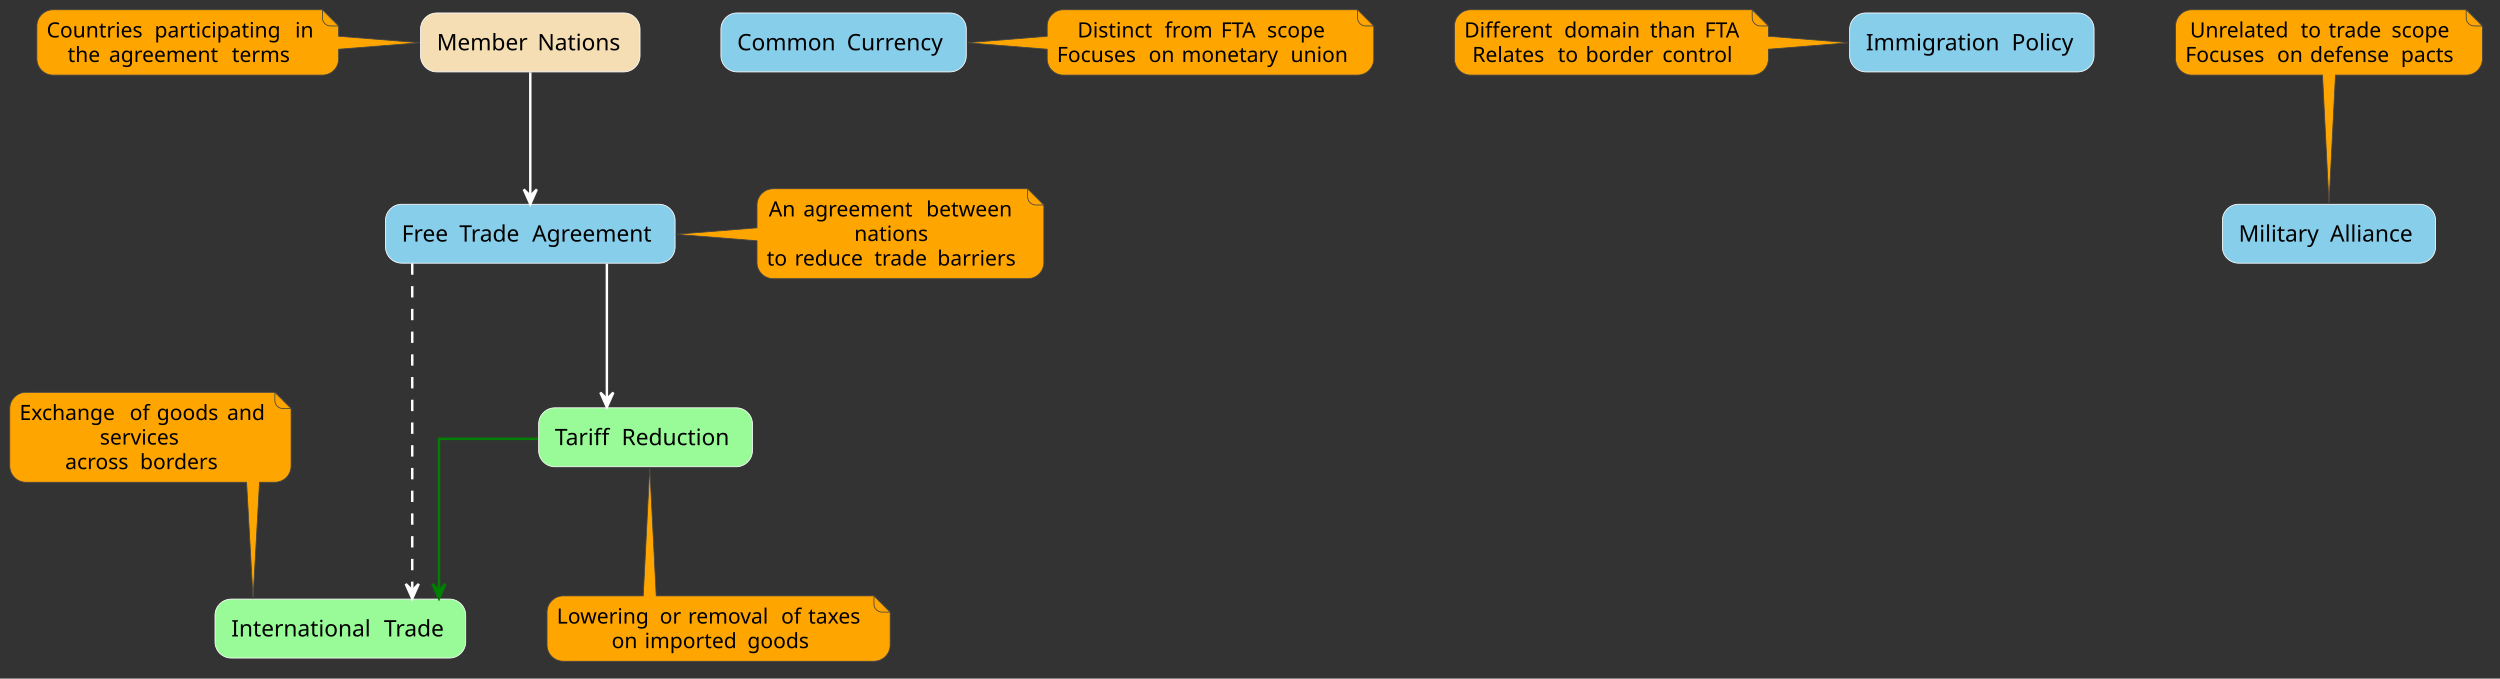
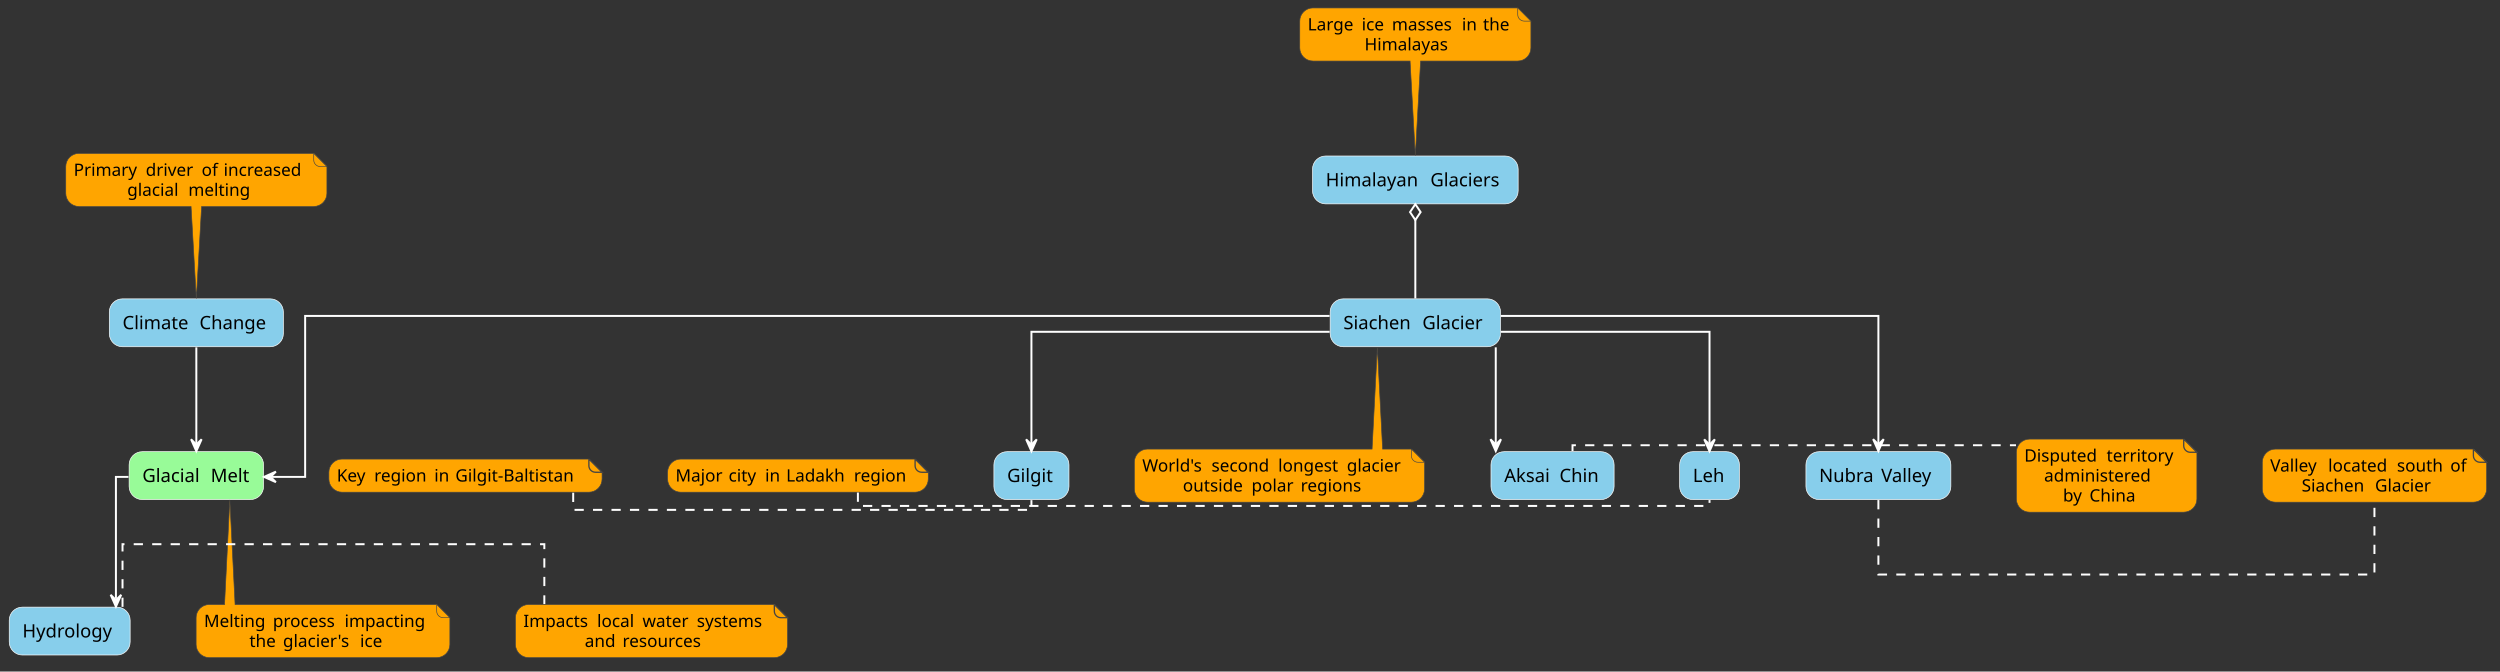
- <svg xmlns="http://www.w3.org/2000/svg" contentStyleType="text/css" data-diagram-type="CLASS" height="418px" preserveAspectRatio="none" style="width:1540px;height:418px;background:#333333;" version="1.1" viewBox="0 0 1540 418" width="1540px" zoomAndPan="magnify">
+ <svg xmlns="http://www.w3.org/2000/svg" contentStyleType="text/css" data-diagram-type="CLASS" height="509px" preserveAspectRatio="none" style="width:1895px;height:509px;background:#333333;" version="1.1" viewBox="0 0 1895 509" width="1895px" zoomAndPan="magnify">
  <defs />
  <g>
-     <rect fill="#333333" height="418" style="stroke:none;stroke-width:1;" width="1540" x="0" y="0" />
-     <g class="entity" data-entity="Free Trade Agreement" data-source-line="23" data-uid="ent0002" id="entity_Free Trade Agreement">
-       <rect fill="#87CEEB" height="36.297" rx="10" ry="10" style="stroke:#FFFFFF;stroke-width:0.5;" width="178.382" x="237.47" y="125.82" />
-       <text fill="#000000" font-family="Sans-Serif" font-size="14" lengthAdjust="spacing" textLength="31.035" x="247.47" y="148.815">Free</text>
-       <text fill="#000000" font-family="Sans-Serif" font-size="14" lengthAdjust="spacing" textLength="4.45" x="278.505" y="148.815"> </text>
-       <text fill="#000000" font-family="Sans-Serif" font-size="14" lengthAdjust="spacing" textLength="40.387" x="282.955" y="148.815">Trade</text>
-       <text fill="#000000" font-family="Sans-Serif" font-size="14" lengthAdjust="spacing" textLength="4.45" x="323.342" y="148.815"> </text>
-       <text fill="#000000" font-family="Sans-Serif" font-size="14" lengthAdjust="spacing" textLength="78.06" x="327.792" y="148.815">Agreement</text>
-     </g>
-     <g class="entity" data-entity="Member Nations" data-source-line="24" data-uid="ent0003" id="entity_Member Nations">
-       <rect fill="#F5DEB3" height="36.297" rx="10" ry="10" style="stroke:#FFFFFF;stroke-width:0.5;" width="135.199" x="259.06" y="7.99" />
-       <text fill="#000000" font-family="Sans-Serif" font-size="14" lengthAdjust="spacing" textLength="57.586" x="269.06" y="30.985">Member</text>
-       <text fill="#000000" font-family="Sans-Serif" font-size="14" lengthAdjust="spacing" textLength="4.45" x="326.646" y="30.985"> </text>
-       <text fill="#000000" font-family="Sans-Serif" font-size="14" lengthAdjust="spacing" textLength="53.163" x="331.096" y="30.985">Nations</text>
-     </g>
-     <g class="entity" data-entity="Tariff Reduction" data-source-line="25" data-uid="ent0004" id="entity_Tariff Reduction">
-       <rect fill="#98FB98" height="36.297" rx="10" ry="10" style="stroke:#FFFFFF;stroke-width:0.5;" width="131.699" x="331.81" y="251.22" />
-       <text fill="#000000" font-family="Sans-Serif" font-size="14" lengthAdjust="spacing" textLength="36.634" x="341.81" y="274.215">Tariff</text>
-       <text fill="#000000" font-family="Sans-Serif" font-size="14" lengthAdjust="spacing" textLength="4.45" x="378.444" y="274.215"> </text>
-       <text fill="#000000" font-family="Sans-Serif" font-size="14" lengthAdjust="spacing" textLength="70.615" x="382.894" y="274.215">Reduction</text>
-     </g>
-     <g class="entity" data-entity="International Trade" data-source-line="26" data-uid="ent0005" id="entity_International Trade">
-       <rect fill="#98FB98" height="36.297" rx="10" ry="10" style="stroke:#FFFFFF;stroke-width:0.5;" width="154.435" x="132.44" y="369.05" />
-       <text fill="#000000" font-family="Sans-Serif" font-size="14" lengthAdjust="spacing" textLength="89.599" x="142.44" y="392.045">International</text>
-       <text fill="#000000" font-family="Sans-Serif" font-size="14" lengthAdjust="spacing" textLength="4.45" x="232.039" y="392.045"> </text>
-       <text fill="#000000" font-family="Sans-Serif" font-size="14" lengthAdjust="spacing" textLength="40.387" x="236.489" y="392.045">Trade</text>
-     </g>
-     <g class="entity" data-entity="Common Currency" data-source-line="29" data-uid="ent0006" id="entity_Common Currency">
-       <rect fill="#87CEEB" height="36.297" rx="10" ry="10" style="stroke:#FFFFFF;stroke-width:0.5;" width="151.134" x="444.09" y="7.99" />
-       <text fill="#000000" font-family="Sans-Serif" font-size="14" lengthAdjust="spacing" textLength="63.055" x="454.09" y="30.985">Common</text>
-       <text fill="#000000" font-family="Sans-Serif" font-size="14" lengthAdjust="spacing" textLength="4.45" x="517.145" y="30.985"> </text>
-       <text fill="#000000" font-family="Sans-Serif" font-size="14" lengthAdjust="spacing" textLength="63.629" x="521.595" y="30.985">Currency</text>
-     </g>
-     <g class="entity" data-entity="Immigration Policy" data-source-line="30" data-uid="ent0007" id="entity_Immigration Policy">
-       <rect fill="#87CEEB" height="36.297" rx="10" ry="10" style="stroke:#FFFFFF;stroke-width:0.5;" width="150.553" x="1139.38" y="7.99" />
-       <text fill="#000000" font-family="Sans-Serif" font-size="14" lengthAdjust="spacing" textLength="85.333" x="1149.38" y="30.985">Immigration</text>
-       <text fill="#000000" font-family="Sans-Serif" font-size="14" lengthAdjust="spacing" textLength="4.45" x="1234.713" y="30.985"> </text>
-       <text fill="#000000" font-family="Sans-Serif" font-size="14" lengthAdjust="spacing" textLength="40.77" x="1239.163" y="30.985">Policy</text>
-     </g>
-     <g class="entity" data-entity="Military Alliance" data-source-line="31" data-uid="ent0008" id="entity_Military Alliance">
-       <rect fill="#87CEEB" height="36.297" rx="10" ry="10" style="stroke:#FFFFFF;stroke-width:0.5;" width="131.316" x="1369" y="125.82" />
-       <text fill="#000000" font-family="Sans-Serif" font-size="14" lengthAdjust="spacing" textLength="51.857" x="1379" y="148.815">Military</text>
-       <text fill="#000000" font-family="Sans-Serif" font-size="14" lengthAdjust="spacing" textLength="4.45" x="1430.857" y="148.815"> </text>
-       <text fill="#000000" font-family="Sans-Serif" font-size="14" lengthAdjust="spacing" textLength="55.009" x="1435.308" y="148.815">Alliance</text>
-     </g>
-     <g class="entity" data-entity="GMN13" data-source-line="41" data-uid="ent0014" id="entity_GMN13">
-       <path d="M466.3,126.27 L466.3,140.33 L416.12,144.33 L466.3,148.33 L466.3,161.668 A10,10 0 0 0 476.3,171.668 L633.021,171.668 A10,10 0 0 0 643.021,161.668 L643.021,126.27 L633.021,116.27 L476.3,116.27 A10,10 0 0 0 466.3,126.27" fill="#FFA500" style="stroke:#444444;stroke-width:0.5;" />
-       <path d="M633.021,116.27 L633.021,121.27 A5,5 0 0 0 638.021,126.27 L643.021,126.27 L633.021,116.27" fill="#FFA500" style="stroke:#444444;stroke-width:0.5;" />
-       <text fill="#000000" font-family="Sans-Serif" font-size="13" lengthAdjust="spacing" textLength="17.132" x="473.576" y="133.337">An</text>
-       <text fill="#000000" font-family="Sans-Serif" font-size="13" lengthAdjust="spacing" textLength="4.132" x="490.708" y="133.337"> </text>
-       <text fill="#000000" font-family="Sans-Serif" font-size="13" lengthAdjust="spacing" textLength="71.557" x="494.841" y="133.337">agreement</text>
-       <text fill="#000000" font-family="Sans-Serif" font-size="13" lengthAdjust="spacing" textLength="4.132" x="566.398" y="133.337"> </text>
-       <text fill="#000000" font-family="Sans-Serif" font-size="13" lengthAdjust="spacing" textLength="56.215" x="570.53" y="133.337">between</text>
-       <text fill="#000000" font-family="Sans-Serif" font-size="13" lengthAdjust="spacing" textLength="47.88" x="526.22" y="148.47">nations</text>
-       <text fill="#000000" font-family="Sans-Serif" font-size="13" lengthAdjust="spacing" textLength="13.051" x="472.3" y="163.602">to</text>
-       <text fill="#000000" font-family="Sans-Serif" font-size="13" lengthAdjust="spacing" textLength="4.132" x="485.351" y="163.602"> </text>
-       <text fill="#000000" font-family="Sans-Serif" font-size="13" lengthAdjust="spacing" textLength="44.98" x="489.483" y="163.602">reduce</text>
-       <text fill="#000000" font-family="Sans-Serif" font-size="13" lengthAdjust="spacing" textLength="4.132" x="534.463" y="163.602"> </text>
-       <text fill="#000000" font-family="Sans-Serif" font-size="13" lengthAdjust="spacing" textLength="34.658" x="538.595" y="163.602">trade</text>
-       <text fill="#000000" font-family="Sans-Serif" font-size="13" lengthAdjust="spacing" textLength="4.132" x="573.253" y="163.602"> </text>
-       <text fill="#000000" font-family="Sans-Serif" font-size="13" lengthAdjust="spacing" textLength="50.635" x="577.385" y="163.602">barriers</text>
-     </g>
-     <g class="entity" data-entity="GMN16" data-source-line="46" data-uid="ent0017" id="entity_GMN16">
-       <path d="M22.71,16 L22.71,36.266 A10,10 0 0 0 32.71,46.266 L198.609,46.266 A10,10 0 0 0 208.609,36.266 L208.609,30.33 L258.7,26.33 L208.609,22.33 L208.609,16 L198.609,6 L32.71,6 A10,10 0 0 0 22.71,16" fill="#FFA500" style="stroke:#444444;stroke-width:0.5;" />
-       <path d="M198.609,6 L198.609,11 A5,5 0 0 0 203.609,16 L208.609,16 L198.609,6" fill="#FFA500" style="stroke:#444444;stroke-width:0.5;" />
-       <text fill="#000000" font-family="Sans-Serif" font-size="13" lengthAdjust="spacing" textLength="62.334" x="28.71" y="23.067">Countries</text>
-       <text fill="#000000" font-family="Sans-Serif" font-size="13" lengthAdjust="spacing" textLength="4.132" x="91.044" y="23.067"> </text>
-       <text fill="#000000" font-family="Sans-Serif" font-size="13" lengthAdjust="spacing" textLength="82.45" x="95.176" y="23.067">participating</text>
-       <text fill="#000000" font-family="Sans-Serif" font-size="13" lengthAdjust="spacing" textLength="4.132" x="177.626" y="23.067"> </text>
-       <text fill="#000000" font-family="Sans-Serif" font-size="13" lengthAdjust="spacing" textLength="11.851" x="181.758" y="23.067">in</text>
-       <text fill="#000000" font-family="Sans-Serif" font-size="13" lengthAdjust="spacing" textLength="21.334" x="41.643" y="38.2">the</text>
-       <text fill="#000000" font-family="Sans-Serif" font-size="13" lengthAdjust="spacing" textLength="4.132" x="62.978" y="38.2"> </text>
-       <text fill="#000000" font-family="Sans-Serif" font-size="13" lengthAdjust="spacing" textLength="71.557" x="67.11" y="38.2">agreement</text>
-       <text fill="#000000" font-family="Sans-Serif" font-size="13" lengthAdjust="spacing" textLength="4.132" x="138.667" y="38.2"> </text>
-       <text fill="#000000" font-family="Sans-Serif" font-size="13" lengthAdjust="spacing" textLength="37.877" x="142.8" y="38.2">terms</text>
-     </g>
-     <g class="entity" data-entity="GMN19" data-source-line="51" data-uid="ent0020" id="entity_GMN19">
-       <path d="M336.96,377.06 L336.96,397.326 A10,10 0 0 0 346.96,407.326 L538.352,407.326 A10,10 0 0 0 548.352,397.326 L548.352,377.06 L538.352,367.06 L404.24,367.06 L400.24,287.78 L396.24,367.06 L346.96,367.06 A10,10 0 0 0 336.96,377.06" fill="#FFA500" style="stroke:#444444;stroke-width:0.5;" />
-       <path d="M538.352,367.06 L538.352,372.06 A5,5 0 0 0 543.352,377.06 L548.352,377.06 L538.352,367.06" fill="#FFA500" style="stroke:#444444;stroke-width:0.5;" />
-       <text fill="#000000" font-family="Sans-Serif" font-size="13" lengthAdjust="spacing" textLength="59.274" x="342.96" y="384.127">Lowering</text>
-       <text fill="#000000" font-family="Sans-Serif" font-size="13" lengthAdjust="spacing" textLength="4.132" x="402.234" y="384.127"> </text>
-       <text fill="#000000" font-family="Sans-Serif" font-size="13" lengthAdjust="spacing" textLength="13.298" x="406.367" y="384.127">or</text>
-       <text fill="#000000" font-family="Sans-Serif" font-size="13" lengthAdjust="spacing" textLength="4.132" x="419.665" y="384.127"> </text>
-       <text fill="#000000" font-family="Sans-Serif" font-size="13" lengthAdjust="spacing" textLength="53.231" x="423.797" y="384.127">removal</text>
-       <text fill="#000000" font-family="Sans-Serif" font-size="13" lengthAdjust="spacing" textLength="4.132" x="477.029" y="384.127"> </text>
-       <text fill="#000000" font-family="Sans-Serif" font-size="13" lengthAdjust="spacing" textLength="12.53" x="481.161" y="384.127">of</text>
-       <text fill="#000000" font-family="Sans-Serif" font-size="13" lengthAdjust="spacing" textLength="4.132" x="493.691" y="384.127"> </text>
-       <text fill="#000000" font-family="Sans-Serif" font-size="13" lengthAdjust="spacing" textLength="35.528" x="497.824" y="384.127">taxes</text>
-       <text fill="#000000" font-family="Sans-Serif" font-size="13" lengthAdjust="spacing" textLength="16.193" x="376.749" y="399.26">on</text>
-       <text fill="#000000" font-family="Sans-Serif" font-size="13" lengthAdjust="spacing" textLength="4.132" x="392.941" y="399.26"> </text>
-       <text fill="#000000" font-family="Sans-Serif" font-size="13" lengthAdjust="spacing" textLength="59.173" x="397.074" y="399.26">imported</text>
-       <text fill="#000000" font-family="Sans-Serif" font-size="13" lengthAdjust="spacing" textLength="4.132" x="456.247" y="399.26"> </text>
-       <text fill="#000000" font-family="Sans-Serif" font-size="13" lengthAdjust="spacing" textLength="39.184" x="460.379" y="399.26">goods</text>
-     </g>
-     <g class="entity" data-entity="GMN22" data-source-line="56" data-uid="ent0023" id="entity_GMN22">
-       <path d="M6,251.67 L6,287.068 A10,10 0 0 0 16,297.068 L151.88,297.068 L155.88,368.65 L159.88,297.068 L169.318,297.068 A10,10 0 0 0 179.318,287.068 L179.318,251.67 L169.318,241.67 L16,241.67 A10,10 0 0 0 6,251.67" fill="#FFA500" style="stroke:#444444;stroke-width:0.5;" />
-       <path d="M169.318,241.67 L169.318,246.67 A5,5 0 0 0 174.318,251.67 L179.318,251.67 L169.318,241.67" fill="#FFA500" style="stroke:#444444;stroke-width:0.5;" />
-       <text fill="#000000" font-family="Sans-Serif" font-size="13" lengthAdjust="spacing" textLength="63.749" x="12" y="258.737">Exchange</text>
-       <text fill="#000000" font-family="Sans-Serif" font-size="13" lengthAdjust="spacing" textLength="4.132" x="75.749" y="258.737"> </text>
-       <text fill="#000000" font-family="Sans-Serif" font-size="13" lengthAdjust="spacing" textLength="12.53" x="79.882" y="258.737">of</text>
-       <text fill="#000000" font-family="Sans-Serif" font-size="13" lengthAdjust="spacing" textLength="4.132" x="92.412" y="258.737"> </text>
-       <text fill="#000000" font-family="Sans-Serif" font-size="13" lengthAdjust="spacing" textLength="39.184" x="96.544" y="258.737">goods</text>
-       <text fill="#000000" font-family="Sans-Serif" font-size="13" lengthAdjust="spacing" textLength="4.132" x="135.728" y="258.737"> </text>
-       <text fill="#000000" font-family="Sans-Serif" font-size="13" lengthAdjust="spacing" textLength="24.457" x="139.861" y="258.737">and</text>
-       <text fill="#000000" font-family="Sans-Serif" font-size="13" lengthAdjust="spacing" textLength="53.339" x="61.489" y="273.87">services</text>
-       <text fill="#000000" font-family="Sans-Serif" font-size="13" lengthAdjust="spacing" textLength="41.958" x="40.155" y="289.002">across</text>
-       <text fill="#000000" font-family="Sans-Serif" font-size="13" lengthAdjust="spacing" textLength="4.132" x="82.113" y="289.002"> </text>
-       <text fill="#000000" font-family="Sans-Serif" font-size="13" lengthAdjust="spacing" textLength="49.918" x="86.245" y="289.002">borders</text>
-     </g>
-     <g class="entity" data-entity="GMN25" data-source-line="61" data-uid="ent0026" id="entity_GMN25">
-       <path d="M645.06,16 L645.06,22.33 L595.54,26.33 L645.06,30.33 L645.06,36.266 A10,10 0 0 0 655.06,46.266 L836.251,46.266 A10,10 0 0 0 846.251,36.266 L846.251,16 L836.251,6 L655.06,6 A10,10 0 0 0 645.06,16" fill="#FFA500" style="stroke:#444444;stroke-width:0.5;" />
-       <path d="M836.251,6 L836.251,11 A5,5 0 0 0 841.251,16 L846.251,16 L836.251,6" fill="#FFA500" style="stroke:#444444;stroke-width:0.5;" />
-       <text fill="#000000" font-family="Sans-Serif" font-size="13" lengthAdjust="spacing" textLength="49.588" x="663.676" y="23.067">Distinct</text>
-       <text fill="#000000" font-family="Sans-Serif" font-size="13" lengthAdjust="spacing" textLength="4.132" x="713.264" y="23.067"> </text>
-       <text fill="#000000" font-family="Sans-Serif" font-size="13" lengthAdjust="spacing" textLength="30.539" x="717.396" y="23.067">from</text>
-       <text fill="#000000" font-family="Sans-Serif" font-size="13" lengthAdjust="spacing" textLength="4.132" x="747.935" y="23.067"> </text>
-       <text fill="#000000" font-family="Sans-Serif" font-size="13" lengthAdjust="spacing" textLength="24.311" x="752.067" y="23.067">FTA</text>
-       <text fill="#000000" font-family="Sans-Serif" font-size="13" lengthAdjust="spacing" textLength="4.132" x="776.379" y="23.067"> </text>
-       <text fill="#000000" font-family="Sans-Serif" font-size="13" lengthAdjust="spacing" textLength="38.124" x="780.511" y="23.067">scope</text>
-       <text fill="#000000" font-family="Sans-Serif" font-size="13" lengthAdjust="spacing" textLength="52.362" x="651.06" y="38.2">Focuses</text>
-       <text fill="#000000" font-family="Sans-Serif" font-size="13" lengthAdjust="spacing" textLength="4.132" x="703.422" y="38.2"> </text>
-       <text fill="#000000" font-family="Sans-Serif" font-size="13" lengthAdjust="spacing" textLength="16.193" x="707.554" y="38.2">on</text>
-       <text fill="#000000" font-family="Sans-Serif" font-size="13" lengthAdjust="spacing" textLength="4.132" x="723.747" y="38.2"> </text>
-       <text fill="#000000" font-family="Sans-Serif" font-size="13" lengthAdjust="spacing" textLength="62.956" x="727.879" y="38.2">monetary</text>
-       <text fill="#000000" font-family="Sans-Serif" font-size="13" lengthAdjust="spacing" textLength="4.132" x="790.835" y="38.2"> </text>
-       <text fill="#000000" font-family="Sans-Serif" font-size="13" lengthAdjust="spacing" textLength="36.283" x="794.968" y="38.2">union</text>
-     </g>
-     <g class="entity" data-entity="GMN28" data-source-line="66" data-uid="ent0029" id="entity_GMN28">
-       <path d="M895.96,16 L895.96,36.266 A10,10 0 0 0 905.96,46.266 L1079.35,46.266 A10,10 0 0 0 1089.35,36.266 L1089.35,30.33 L1139.17,26.33 L1089.35,22.33 L1089.35,16 L1079.35,6 L905.96,6 A10,10 0 0 0 895.96,16" fill="#FFA500" style="stroke:#444444;stroke-width:0.5;" />
-       <path d="M1079.35,6 L1079.35,11 A5,5 0 0 0 1084.35,16 L1089.35,16 L1079.35,6" fill="#FFA500" style="stroke:#444444;stroke-width:0.5;" />
-       <text fill="#000000" font-family="Sans-Serif" font-size="13" lengthAdjust="spacing" textLength="57.453" x="901.96" y="23.067">Different</text>
-       <text fill="#000000" font-family="Sans-Serif" font-size="13" lengthAdjust="spacing" textLength="4.132" x="959.413" y="23.067"> </text>
-       <text fill="#000000" font-family="Sans-Serif" font-size="13" lengthAdjust="spacing" textLength="48.687" x="963.545" y="23.067">domain</text>
-       <text fill="#000000" font-family="Sans-Serif" font-size="13" lengthAdjust="spacing" textLength="4.132" x="1012.231" y="23.067"> </text>
-       <text fill="#000000" font-family="Sans-Serif" font-size="13" lengthAdjust="spacing" textLength="29.542" x="1016.364" y="23.067">than</text>
-       <text fill="#000000" font-family="Sans-Serif" font-size="13" lengthAdjust="spacing" textLength="4.132" x="1045.906" y="23.067"> </text>
-       <text fill="#000000" font-family="Sans-Serif" font-size="13" lengthAdjust="spacing" textLength="24.311" x="1050.038" y="23.067">FTA</text>
-       <text fill="#000000" font-family="Sans-Serif" font-size="13" lengthAdjust="spacing" textLength="48.477" x="906.946" y="38.2">Relates</text>
-       <text fill="#000000" font-family="Sans-Serif" font-size="13" lengthAdjust="spacing" textLength="4.132" x="955.423" y="38.2"> </text>
-       <text fill="#000000" font-family="Sans-Serif" font-size="13" lengthAdjust="spacing" textLength="13.051" x="959.556" y="38.2">to</text>
-       <text fill="#000000" font-family="Sans-Serif" font-size="13" lengthAdjust="spacing" textLength="4.132" x="972.606" y="38.2"> </text>
-       <text fill="#000000" font-family="Sans-Serif" font-size="13" lengthAdjust="spacing" textLength="43.145" x="976.739" y="38.2">border</text>
-       <text fill="#000000" font-family="Sans-Serif" font-size="13" lengthAdjust="spacing" textLength="4.132" x="1019.884" y="38.2"> </text>
-       <text fill="#000000" font-family="Sans-Serif" font-size="13" lengthAdjust="spacing" textLength="45.348" x="1024.016" y="38.2">control</text>
-     </g>
-     <g class="entity" data-entity="GMN31" data-source-line="71" data-uid="ent0032" id="entity_GMN31">
-       <path d="M1340.15,16 L1340.15,36.266 A10,10 0 0 0 1350.15,46.266 L1430.66,46.266 L1434.66,125.61 L1438.66,46.266 L1519.172,46.266 A10,10 0 0 0 1529.172,36.266 L1529.172,16 L1519.172,6 L1350.15,6 A10,10 0 0 0 1340.15,16" fill="#FFA500" style="stroke:#444444;stroke-width:0.5;" />
-       <path d="M1519.172,6 L1519.172,11 A5,5 0 0 0 1524.172,16 L1529.172,16 L1519.172,6" fill="#FFA500" style="stroke:#444444;stroke-width:0.5;" />
-       <text fill="#000000" font-family="Sans-Serif" font-size="13" lengthAdjust="spacing" textLength="64.022" x="1349.035" y="23.067">Unrelated</text>
-       <text fill="#000000" font-family="Sans-Serif" font-size="13" lengthAdjust="spacing" textLength="4.132" x="1413.057" y="23.067"> </text>
-       <text fill="#000000" font-family="Sans-Serif" font-size="13" lengthAdjust="spacing" textLength="13.051" x="1417.19" y="23.067">to</text>
-       <text fill="#000000" font-family="Sans-Serif" font-size="13" lengthAdjust="spacing" textLength="4.132" x="1430.241" y="23.067"> </text>
-       <text fill="#000000" font-family="Sans-Serif" font-size="13" lengthAdjust="spacing" textLength="34.658" x="1434.373" y="23.067">trade</text>
-       <text fill="#000000" font-family="Sans-Serif" font-size="13" lengthAdjust="spacing" textLength="4.132" x="1469.031" y="23.067"> </text>
-       <text fill="#000000" font-family="Sans-Serif" font-size="13" lengthAdjust="spacing" textLength="38.124" x="1473.163" y="23.067">scope</text>
-       <text fill="#000000" font-family="Sans-Serif" font-size="13" lengthAdjust="spacing" textLength="52.362" x="1346.15" y="38.2">Focuses</text>
-       <text fill="#000000" font-family="Sans-Serif" font-size="13" lengthAdjust="spacing" textLength="4.132" x="1398.512" y="38.2"> </text>
-       <text fill="#000000" font-family="Sans-Serif" font-size="13" lengthAdjust="spacing" textLength="16.193" x="1402.644" y="38.2">on</text>
-       <text fill="#000000" font-family="Sans-Serif" font-size="13" lengthAdjust="spacing" textLength="4.132" x="1418.837" y="38.2"> </text>
-       <text fill="#000000" font-family="Sans-Serif" font-size="13" lengthAdjust="spacing" textLength="51.835" x="1422.969" y="38.2">defense</text>
-       <text fill="#000000" font-family="Sans-Serif" font-size="13" lengthAdjust="spacing" textLength="4.132" x="1474.804" y="38.2"> </text>
-       <text fill="#000000" font-family="Sans-Serif" font-size="13" lengthAdjust="spacing" textLength="35.236" x="1478.937" y="38.2">pacts</text>
-     </g>
-     <g class="link" data-entity-1="Member Nations" data-entity-2="Free Trade Agreement" data-source-line="34" data-uid="lnk9" id="link_Member Nations_Free Trade Agreement">
-       <path codeLine="34" d="M326.66,44.55 C326.66,66.68 326.66,97.61 326.66,119.68" fill="none" id="Member Nations-to-Free Trade Agreement" style="stroke:#FFFFFF;stroke-width:1.5;" />
-       <polygon fill="#FFFFFF" points="326.66,125.68,330.66,116.68,326.66,120.68,322.66,116.68,326.66,125.68" style="stroke:#FFFFFF;stroke-width:1.5;" />
-     </g>
-     <g class="link" data-entity-1="Free Trade Agreement" data-entity-2="Tariff Reduction" data-source-line="35" data-uid="lnk10" id="link_Free Trade Agreement_Tariff Reduction">
-       <path codeLine="35" d="M373.83,162.47 C373.83,186.18 373.83,221.04 373.83,244.79" fill="none" id="Free Trade Agreement-to-Tariff Reduction" style="stroke:#FFFFFF;stroke-width:1.5;" />
-       <polygon fill="#FFFFFF" points="373.83,250.79,377.83,241.79,373.83,245.79,369.83,241.79,373.83,250.79" style="stroke:#FFFFFF;stroke-width:1.5;" />
-     </g>
-     <g class="link" data-entity-1="Free Trade Agreement" data-entity-2="International Trade" data-source-line="36" data-uid="lnk11" id="link_Free Trade Agreement_International Trade">
-       <path codeLine="36" d="M253.94,162.25 C253.94,207.32 253.94,317.41 253.94,362.7" fill="none" id="Free Trade Agreement-to-International Trade" style="stroke:#FFFFFF;stroke-width:1.5;stroke-dasharray:7.0,7.0;" />
-       <polygon fill="#FFFFFF" points="253.94,368.7,257.94,359.7,253.94,363.7,249.94,359.7,253.94,368.7" style="stroke:#FFFFFF;stroke-width:1.5;" />
-     </g>
-     <g class="link" data-entity-1="Tariff Reduction" data-entity-2="International Trade" data-source-line="37" data-uid="lnk12" id="link_Tariff Reduction_International Trade">
-       <path codeLine="37" d="M331.42,270.33 C300.5,270.33 270.41,270.33 270.41,270.33 C270.41,270.33 270.41,329.73 270.41,362.68" fill="none" id="Tariff Reduction-to-International Trade" style="stroke:#008000;stroke-width:1.5;" />
-       <polygon fill="#008000" points="270.41,368.68,274.41,359.68,270.41,363.68,266.41,359.68,270.41,368.68" style="stroke:#008000;stroke-width:1.5;" />
+     <rect fill="#333333" height="509" style="stroke:none;stroke-width:1;" width="1895" x="0" y="0" />
+     <g class="entity" data-entity="Himalayan Glaciers" data-source-line="23" data-uid="ent0002" id="entity_Himalayan Glaciers">
+       <rect fill="#87CEEB" height="36.297" rx="10" ry="10" style="stroke:#FFFFFF;stroke-width:0.5;" width="155.857" x="994.9" y="118.25" />
+       <text fill="#000000" font-family="Sans-Serif" font-size="14" lengthAdjust="spacing" textLength="74.84" x="1004.9" y="141.245">Himalayan</text>
+       <text fill="#000000" font-family="Sans-Serif" font-size="14" lengthAdjust="spacing" textLength="4.45" x="1079.74" y="141.245"> </text>
+       <text fill="#000000" font-family="Sans-Serif" font-size="14" lengthAdjust="spacing" textLength="56.567" x="1084.19" y="141.245">Glaciers</text>
+     </g>
+     <g class="entity" data-entity="Siachen Glacier" data-source-line="24" data-uid="ent0003" id="entity_Siachen Glacier">
+       <rect fill="#87CEEB" height="36.297" rx="10" ry="10" style="stroke:#FFFFFF;stroke-width:0.5;" width="129.136" x="1008.26" y="226.53" />
+       <text fill="#000000" font-family="Sans-Serif" font-size="14" lengthAdjust="spacing" textLength="55.412" x="1018.26" y="249.525">Siachen</text>
+       <text fill="#000000" font-family="Sans-Serif" font-size="14" lengthAdjust="spacing" textLength="4.45" x="1073.672" y="249.525"> </text>
+       <text fill="#000000" font-family="Sans-Serif" font-size="14" lengthAdjust="spacing" textLength="49.273" x="1078.122" y="249.525">Glacier</text>
+     </g>
+     <g class="entity" data-entity="Aksai Chin" data-source-line="25" data-uid="ent0004" id="entity_Aksai Chin">
+       <rect fill="#87CEEB" height="36.297" rx="10" ry="10" style="stroke:#FFFFFF;stroke-width:0.5;" width="93.309" x="1130.17" y="342.38" />
+       <text fill="#000000" font-family="Sans-Serif" font-size="14" lengthAdjust="spacing" textLength="37.447" x="1140.17" y="365.375">Aksai</text>
+       <text fill="#000000" font-family="Sans-Serif" font-size="14" lengthAdjust="spacing" textLength="4.45" x="1177.617" y="365.375"> </text>
+       <text fill="#000000" font-family="Sans-Serif" font-size="14" lengthAdjust="spacing" textLength="31.411" x="1182.068" y="365.375">Chin</text>
+     </g>
+     <g class="entity" data-entity="Leh" data-source-line="26" data-uid="ent0005" id="entity_Leh">
+       <rect fill="#87CEEB" height="36.297" rx="10" ry="10" style="stroke:#FFFFFF;stroke-width:0.5;" width="45.286" x="1273.18" y="342.38" />
+       <text fill="#000000" font-family="Sans-Serif" font-size="14" lengthAdjust="spacing" textLength="25.286" x="1283.18" y="365.375">Leh</text>
+     </g>
+     <g class="entity" data-entity="Gilgit" data-source-line="27" data-uid="ent0006" id="entity_Gilgit">
+       <rect fill="#87CEEB" height="36.297" rx="10" ry="10" style="stroke:#FFFFFF;stroke-width:0.5;" width="56.894" x="753.38" y="342.38" />
+       <text fill="#000000" font-family="Sans-Serif" font-size="14" lengthAdjust="spacing" textLength="36.894" x="763.38" y="365.375">Gilgit</text>
+     </g>
+     <g class="entity" data-entity="Nubra Valley" data-source-line="28" data-uid="ent0007" id="entity_Nubra Valley">
+       <rect fill="#87CEEB" height="36.297" rx="10" ry="10" style="stroke:#FFFFFF;stroke-width:0.5;" width="109.852" x="1368.9" y="342.38" />
+       <text fill="#000000" font-family="Sans-Serif" font-size="14" lengthAdjust="spacing" textLength="42.567" x="1378.9" y="365.375">Nubra</text>
+       <text fill="#000000" font-family="Sans-Serif" font-size="14" lengthAdjust="spacing" textLength="4.45" x="1421.467" y="365.375"> </text>
+       <text fill="#000000" font-family="Sans-Serif" font-size="14" lengthAdjust="spacing" textLength="42.834" x="1425.918" y="365.375">Valley</text>
+     </g>
+     <g class="entity" data-entity="Climate Change" data-source-line="29" data-uid="ent0008" id="entity_Climate Change">
+       <rect fill="#87CEEB" height="36.297" rx="10" ry="10" style="stroke:#FFFFFF;stroke-width:0.5;" width="131.925" x="82.86" y="226.53" />
+       <text fill="#000000" font-family="Sans-Serif" font-size="14" lengthAdjust="spacing" textLength="53.874" x="92.86" y="249.525">Climate</text>
+       <text fill="#000000" font-family="Sans-Serif" font-size="14" lengthAdjust="spacing" textLength="4.45" x="146.734" y="249.525"> </text>
+       <text fill="#000000" font-family="Sans-Serif" font-size="14" lengthAdjust="spacing" textLength="53.601" x="151.184" y="249.525">Change</text>
+     </g>
+     <g class="entity" data-entity="Hydrology" data-source-line="30" data-uid="ent0009" id="entity_Hydrology">
+       <rect fill="#87CEEB" height="36.297" rx="10" ry="10" style="stroke:#FFFFFF;stroke-width:0.5;" width="91.647" x="7" y="460.21" />
+       <text fill="#000000" font-family="Sans-Serif" font-size="14" lengthAdjust="spacing" textLength="71.647" x="17" y="483.205">Hydrology</text>
+     </g>
+     <g class="entity" data-entity="Glacial Melt" data-source-line="33" data-uid="ent0010" id="entity_Glacial Melt">
+       <rect fill="#98FB98" height="36.297" rx="10" ry="10" style="stroke:#FFFFFF;stroke-width:0.5;" width="101.894" x="97.88" y="342.38" />
+       <text fill="#000000" font-family="Sans-Serif" font-size="14" lengthAdjust="spacing" textLength="47.373" x="107.88" y="365.375">Glacial</text>
+       <text fill="#000000" font-family="Sans-Serif" font-size="14" lengthAdjust="spacing" textLength="4.45" x="155.253" y="365.375"> </text>
+       <text fill="#000000" font-family="Sans-Serif" font-size="14" lengthAdjust="spacing" textLength="30.071" x="159.703" y="365.375">Melt</text>
+     </g>
+     <g class="entity" data-entity="GMN19" data-source-line="47" data-uid="ent0020" id="entity_GMN19">
+       <path d="M985.21,16 L985.21,36.266 A10,10 0 0 0 995.21,46.266 L1068.82,46.266 L1072.82,117.86 L1076.82,46.266 L1150.433,46.266 A10,10 0 0 0 1160.433,36.266 L1160.433,16 L1150.433,6 L995.21,6 A10,10 0 0 0 985.21,16" fill="#FFA500" style="stroke:#444444;stroke-width:0.5;" />
+       <path d="M1150.433,6 L1150.433,11 A5,5 0 0 0 1155.433,16 L1160.433,16 L1150.433,6" fill="#FFA500" style="stroke:#444444;stroke-width:0.5;" />
+       <text fill="#000000" font-family="Sans-Serif" font-size="13" lengthAdjust="spacing" textLength="36.804" x="991.21" y="23.067">Large</text>
+       <text fill="#000000" font-family="Sans-Serif" font-size="13" lengthAdjust="spacing" textLength="4.132" x="1028.014" y="23.067"> </text>
+       <text fill="#000000" font-family="Sans-Serif" font-size="13" lengthAdjust="spacing" textLength="18.757" x="1032.146" y="23.067">ice</text>
+       <text fill="#000000" font-family="Sans-Serif" font-size="13" lengthAdjust="spacing" textLength="4.132" x="1050.903" y="23.067"> </text>
+       <text fill="#000000" font-family="Sans-Serif" font-size="13" lengthAdjust="spacing" textLength="48.947" x="1055.036" y="23.067">masses</text>
+       <text fill="#000000" font-family="Sans-Serif" font-size="13" lengthAdjust="spacing" textLength="4.132" x="1103.983" y="23.067"> </text>
+       <text fill="#000000" font-family="Sans-Serif" font-size="13" lengthAdjust="spacing" textLength="11.851" x="1108.115" y="23.067">in</text>
+       <text fill="#000000" font-family="Sans-Serif" font-size="13" lengthAdjust="spacing" textLength="4.132" x="1119.966" y="23.067"> </text>
+       <text fill="#000000" font-family="Sans-Serif" font-size="13" lengthAdjust="spacing" textLength="21.334" x="1124.098" y="23.067">the</text>
+       <text fill="#000000" font-family="Sans-Serif" font-size="13" lengthAdjust="spacing" textLength="68.028" x="1034.307" y="38.2">Himalayas</text>
+     </g>
+     <g class="entity" data-entity="GMN22" data-source-line="51" data-uid="ent0023" id="entity_GMN22">
+       <path d="M859.83,350.39 L859.83,370.656 A10,10 0 0 0 869.83,380.656 L1069.81,380.656 A10,10 0 0 0 1079.81,370.656 L1079.81,350.39 L1069.81,340.39 L1048.03,340.39 L1044.03,263.29 L1040.03,340.39 L869.83,340.39 A10,10 0 0 0 859.83,350.39" fill="#FFA500" style="stroke:#444444;stroke-width:0.5;" />
+       <path d="M1069.81,340.39 L1069.81,345.39 A5,5 0 0 0 1074.81,350.39 L1079.81,350.39 L1069.81,340.39" fill="#FFA500" style="stroke:#444444;stroke-width:0.5;" />
+       <text fill="#000000" font-family="Sans-Serif" font-size="13" lengthAdjust="spacing" textLength="48.363" x="865.83" y="357.457">World's</text>
+       <text fill="#000000" font-family="Sans-Serif" font-size="13" lengthAdjust="spacing" textLength="4.132" x="914.193" y="357.457"> </text>
+       <text fill="#000000" font-family="Sans-Serif" font-size="13" lengthAdjust="spacing" textLength="46.363" x="918.325" y="357.457">second</text>
+       <text fill="#000000" font-family="Sans-Serif" font-size="13" lengthAdjust="spacing" textLength="4.132" x="964.688" y="357.457"> </text>
+       <text fill="#000000" font-family="Sans-Serif" font-size="13" lengthAdjust="spacing" textLength="47.925" x="968.821" y="357.457">longest</text>
+       <text fill="#000000" font-family="Sans-Serif" font-size="13" lengthAdjust="spacing" textLength="4.132" x="1016.745" y="357.457"> </text>
+       <text fill="#000000" font-family="Sans-Serif" font-size="13" lengthAdjust="spacing" textLength="43.932" x="1020.878" y="357.457">glacier</text>
+       <text fill="#000000" font-family="Sans-Serif" font-size="13" lengthAdjust="spacing" textLength="47.925" x="896.575" y="372.59">outside</text>
+       <text fill="#000000" font-family="Sans-Serif" font-size="13" lengthAdjust="spacing" textLength="4.132" x="944.5" y="372.59"> </text>
+       <text fill="#000000" font-family="Sans-Serif" font-size="13" lengthAdjust="spacing" textLength="33.128" x="948.632" y="372.59">polar</text>
+       <text fill="#000000" font-family="Sans-Serif" font-size="13" lengthAdjust="spacing" textLength="4.132" x="981.76" y="372.59"> </text>
+       <text fill="#000000" font-family="Sans-Serif" font-size="13" lengthAdjust="spacing" textLength="48.172" x="985.893" y="372.59">regions</text>
+     </g>
+     <g class="entity" data-entity="GMN25" data-source-line="56" data-uid="ent0026" id="entity_GMN25">
+       <path d="M1528.4,342.83 L1528.4,378.228 A10,10 0 0 0 1538.4,388.228 L1655.251,388.228 A10,10 0 0 0 1665.251,378.228 L1665.251,342.83 L1655.251,332.83 L1538.4,332.83 A10,10 0 0 0 1528.4,342.83" fill="#FFA500" style="stroke:#444444;stroke-width:0.5;" />
+       <path d="M1655.251,332.83 L1655.251,337.83 A5,5 0 0 0 1660.251,342.83 L1665.251,342.83 L1655.251,332.83" fill="#FFA500" style="stroke:#444444;stroke-width:1;" />
+       <text fill="#000000" font-family="Sans-Serif" font-size="13" lengthAdjust="spacing" textLength="58.233" x="1534.4" y="349.897">Disputed</text>
+       <text fill="#000000" font-family="Sans-Serif" font-size="13" lengthAdjust="spacing" textLength="4.132" x="1592.633" y="349.897"> </text>
+       <text fill="#000000" font-family="Sans-Serif" font-size="13" lengthAdjust="spacing" textLength="53.485" x="1596.766" y="349.897">territory</text>
+       <text fill="#000000" font-family="Sans-Serif" font-size="13" lengthAdjust="spacing" textLength="85.808" x="1549.422" y="365.03">administered</text>
+       <text fill="#000000" font-family="Sans-Serif" font-size="13" lengthAdjust="spacing" textLength="15.945" x="1563.72" y="380.163">by</text>
+       <text fill="#000000" font-family="Sans-Serif" font-size="13" lengthAdjust="spacing" textLength="4.132" x="1579.665" y="380.163"> </text>
+       <text fill="#000000" font-family="Sans-Serif" font-size="13" lengthAdjust="spacing" textLength="37.134" x="1583.797" y="380.163">China</text>
+     </g>
+     <g class="entity" data-entity="GMN28" data-source-line="61" data-uid="ent0029" id="entity_GMN28">
+       <path d="M506.02,357.96 L506.02,363.093 A10,10 0 0 0 516.02,373.093 L693.637,373.093 A10,10 0 0 0 703.637,363.093 L703.637,357.96 L693.637,347.96 L516.02,347.96 A10,10 0 0 0 506.02,357.96" fill="#FFA500" style="stroke:#444444;stroke-width:0.5;" />
+       <path d="M693.637,347.96 L693.637,352.96 A5,5 0 0 0 698.637,357.96 L703.637,357.96 L693.637,347.96" fill="#FFA500" style="stroke:#444444;stroke-width:1;" />
+       <text fill="#000000" font-family="Sans-Serif" font-size="13" lengthAdjust="spacing" textLength="36.093" x="512.02" y="365.027">Major</text>
+       <text fill="#000000" font-family="Sans-Serif" font-size="13" lengthAdjust="spacing" textLength="4.132" x="548.113" y="365.027"> </text>
+       <text fill="#000000" font-family="Sans-Serif" font-size="13" lengthAdjust="spacing" textLength="23.55" x="552.245" y="365.027">city</text>
+       <text fill="#000000" font-family="Sans-Serif" font-size="13" lengthAdjust="spacing" textLength="4.132" x="575.795" y="365.027"> </text>
+       <text fill="#000000" font-family="Sans-Serif" font-size="13" lengthAdjust="spacing" textLength="11.851" x="579.927" y="365.027">in</text>
+       <text fill="#000000" font-family="Sans-Serif" font-size="13" lengthAdjust="spacing" textLength="4.132" x="591.778" y="365.027"> </text>
+       <text fill="#000000" font-family="Sans-Serif" font-size="13" lengthAdjust="spacing" textLength="47.195" x="595.911" y="365.027">Ladakh</text>
+       <text fill="#000000" font-family="Sans-Serif" font-size="13" lengthAdjust="spacing" textLength="4.132" x="643.105" y="365.027"> </text>
+       <text fill="#000000" font-family="Sans-Serif" font-size="13" lengthAdjust="spacing" textLength="41.399" x="647.238" y="365.027">region</text>
+     </g>
+     <g class="entity" data-entity="GMN31" data-source-line="65" data-uid="ent0032" id="entity_GMN31">
+       <path d="M249.28,357.96 L249.28,363.093 A10,10 0 0 0 259.28,373.093 L446.374,373.093 A10,10 0 0 0 456.374,363.093 L456.374,357.96 L446.374,347.96 L259.28,347.96 A10,10 0 0 0 249.28,357.96" fill="#FFA500" style="stroke:#444444;stroke-width:0.5;" />
+       <path d="M446.374,347.96 L446.374,352.96 A5,5 0 0 0 451.374,357.96 L456.374,357.96 L446.374,347.96" fill="#FFA500" style="stroke:#444444;stroke-width:1;" />
+       <text fill="#000000" font-family="Sans-Serif" font-size="13" lengthAdjust="spacing" textLength="24.216" x="255.28" y="365.027">Key</text>
+       <text fill="#000000" font-family="Sans-Serif" font-size="13" lengthAdjust="spacing" textLength="4.132" x="279.496" y="365.027"> </text>
+       <text fill="#000000" font-family="Sans-Serif" font-size="13" lengthAdjust="spacing" textLength="41.399" x="283.629" y="365.027">region</text>
+       <text fill="#000000" font-family="Sans-Serif" font-size="13" lengthAdjust="spacing" textLength="4.132" x="325.028" y="365.027"> </text>
+       <text fill="#000000" font-family="Sans-Serif" font-size="13" lengthAdjust="spacing" textLength="11.851" x="329.16" y="365.027">in</text>
+       <text fill="#000000" font-family="Sans-Serif" font-size="13" lengthAdjust="spacing" textLength="4.132" x="341.011" y="365.027"> </text>
+       <text fill="#000000" font-family="Sans-Serif" font-size="13" lengthAdjust="spacing" textLength="96.231" x="345.144" y="365.027">Gilgit-Baltistan</text>
+     </g>
+     <g class="entity" data-entity="GMN34" data-source-line="69" data-uid="ent0035" id="entity_GMN34">
+       <path d="M1714.81,350.39 L1714.81,370.656 A10,10 0 0 0 1724.81,380.656 L1874.84,380.656 A10,10 0 0 0 1884.84,370.656 L1884.84,350.39 L1874.84,340.39 L1724.81,340.39 A10,10 0 0 0 1714.81,350.39" fill="#FFA500" style="stroke:#444444;stroke-width:0.5;" />
+       <path d="M1874.84,340.39 L1874.84,345.39 A5,5 0 0 0 1879.84,350.39 L1884.84,350.39 L1874.84,340.39" fill="#FFA500" style="stroke:#444444;stroke-width:1;" />
+       <text fill="#000000" font-family="Sans-Serif" font-size="13" lengthAdjust="spacing" textLength="39.774" x="1720.81" y="357.457">Valley</text>
+       <text fill="#000000" font-family="Sans-Serif" font-size="13" lengthAdjust="spacing" textLength="4.132" x="1760.584" y="357.457"> </text>
+       <text fill="#000000" font-family="Sans-Serif" font-size="13" lengthAdjust="spacing" textLength="48.026" x="1764.717" y="357.457">located</text>
+       <text fill="#000000" font-family="Sans-Serif" font-size="13" lengthAdjust="spacing" textLength="4.132" x="1812.743" y="357.457"> </text>
+       <text fill="#000000" font-family="Sans-Serif" font-size="13" lengthAdjust="spacing" textLength="36.302" x="1816.875" y="357.457">south</text>
+       <text fill="#000000" font-family="Sans-Serif" font-size="13" lengthAdjust="spacing" textLength="4.132" x="1853.178" y="357.457"> </text>
+       <text fill="#000000" font-family="Sans-Serif" font-size="13" lengthAdjust="spacing" textLength="12.53" x="1857.31" y="357.457">of</text>
+       <text fill="#000000" font-family="Sans-Serif" font-size="13" lengthAdjust="spacing" textLength="51.454" x="1744.655" y="372.59">Siachen</text>
+       <text fill="#000000" font-family="Sans-Serif" font-size="13" lengthAdjust="spacing" textLength="4.132" x="1796.109" y="372.59"> </text>
+       <text fill="#000000" font-family="Sans-Serif" font-size="13" lengthAdjust="spacing" textLength="45.754" x="1800.241" y="372.59">Glacier</text>
+     </g>
+     <g class="entity" data-entity="GMN37" data-source-line="74" data-uid="ent0038" id="entity_GMN37">
+       <path d="M49.84,126.26 L49.84,146.526 A10,10 0 0 0 59.84,156.526 L144.82,156.526 L148.82,226.3 L152.82,156.526 L237.806,156.526 A10,10 0 0 0 247.806,146.526 L247.806,126.26 L237.806,116.26 L59.84,116.26 A10,10 0 0 0 49.84,126.26" fill="#FFA500" style="stroke:#444444;stroke-width:0.5;" />
+       <path d="M237.806,116.26 L237.806,121.26 A5,5 0 0 0 242.806,126.26 L247.806,126.26 L237.806,116.26" fill="#FFA500" style="stroke:#444444;stroke-width:0.5;" />
+       <text fill="#000000" font-family="Sans-Serif" font-size="13" lengthAdjust="spacing" textLength="50.464" x="55.84" y="133.327">Primary</text>
+       <text fill="#000000" font-family="Sans-Serif" font-size="13" lengthAdjust="spacing" textLength="4.132" x="106.304" y="133.327"> </text>
+       <text fill="#000000" font-family="Sans-Serif" font-size="13" lengthAdjust="spacing" textLength="38.245" x="110.436" y="133.327">driver</text>
+       <text fill="#000000" font-family="Sans-Serif" font-size="13" lengthAdjust="spacing" textLength="4.132" x="148.681" y="133.327"> </text>
+       <text fill="#000000" font-family="Sans-Serif" font-size="13" lengthAdjust="spacing" textLength="12.53" x="152.813" y="133.327">of</text>
+       <text fill="#000000" font-family="Sans-Serif" font-size="13" lengthAdjust="spacing" textLength="4.132" x="165.343" y="133.327"> </text>
+       <text fill="#000000" font-family="Sans-Serif" font-size="13" lengthAdjust="spacing" textLength="63.331" x="169.476" y="133.327">increased</text>
+       <text fill="#000000" font-family="Sans-Serif" font-size="13" lengthAdjust="spacing" textLength="42.167" x="96.436" y="148.46">glacial</text>
+       <text fill="#000000" font-family="Sans-Serif" font-size="13" lengthAdjust="spacing" textLength="4.132" x="138.604" y="148.46"> </text>
+       <text fill="#000000" font-family="Sans-Serif" font-size="13" lengthAdjust="spacing" textLength="49.474" x="142.736" y="148.46">melting</text>
+     </g>
+     <g class="entity" data-entity="GMN40" data-source-line="79" data-uid="ent0041" id="entity_GMN40">
+       <path d="M148.64,468.22 L148.64,488.486 A10,10 0 0 0 158.64,498.486 L331.014,498.486 A10,10 0 0 0 341.014,488.486 L341.014,468.22 L331.014,458.22 L178.2,458.22 L174.2,378.94 L170.2,458.22 L158.64,458.22 A10,10 0 0 0 148.64,468.22" fill="#FFA500" style="stroke:#444444;stroke-width:0.5;" />
+       <path d="M331.014,458.22 L331.014,463.22 A5,5 0 0 0 336.014,468.22 L341.014,468.22 L331.014,458.22" fill="#FFA500" style="stroke:#444444;stroke-width:0.5;" />
+       <text fill="#000000" font-family="Sans-Serif" font-size="13" lengthAdjust="spacing" textLength="48.026" x="154.64" y="475.287">Melting</text>
+       <text fill="#000000" font-family="Sans-Serif" font-size="13" lengthAdjust="spacing" textLength="4.132" x="202.666" y="475.287"> </text>
+       <text fill="#000000" font-family="Sans-Serif" font-size="13" lengthAdjust="spacing" textLength="50.242" x="206.799" y="475.287">process</text>
+       <text fill="#000000" font-family="Sans-Serif" font-size="13" lengthAdjust="spacing" textLength="4.132" x="257.04" y="475.287"> </text>
+       <text fill="#000000" font-family="Sans-Serif" font-size="13" lengthAdjust="spacing" textLength="64.841" x="261.173" y="475.287">impacting</text>
+       <text fill="#000000" font-family="Sans-Serif" font-size="13" lengthAdjust="spacing" textLength="21.334" x="189.009" y="490.42">the</text>
+       <text fill="#000000" font-family="Sans-Serif" font-size="13" lengthAdjust="spacing" textLength="4.132" x="210.344" y="490.42"> </text>
+       <text fill="#000000" font-family="Sans-Serif" font-size="13" lengthAdjust="spacing" textLength="54.279" x="214.476" y="490.42">glacier's</text>
+       <text fill="#000000" font-family="Sans-Serif" font-size="13" lengthAdjust="spacing" textLength="4.132" x="268.755" y="490.42"> </text>
+       <text fill="#000000" font-family="Sans-Serif" font-size="13" lengthAdjust="spacing" textLength="18.757" x="272.887" y="490.42">ice</text>
+     </g>
+     <g class="entity" data-entity="GMN43" data-source-line="84" data-uid="ent0044" id="entity_GMN43">
+       <path d="M390.71,468.22 L390.71,488.486 A10,10 0 0 0 400.71,498.486 L586.941,498.486 A10,10 0 0 0 596.941,488.486 L596.941,468.22 L586.941,458.22 L400.71,458.22 A10,10 0 0 0 390.71,468.22" fill="#FFA500" style="stroke:#444444;stroke-width:0.5;" />
+       <path d="M586.941,458.22 L586.941,463.22 A5,5 0 0 0 591.941,468.22 L596.941,468.22 L586.941,458.22" fill="#FFA500" style="stroke:#444444;stroke-width:1;" />
+       <text fill="#000000" font-family="Sans-Serif" font-size="13" lengthAdjust="spacing" textLength="51.733" x="396.71" y="475.287">Impacts</text>
+       <text fill="#000000" font-family="Sans-Serif" font-size="13" lengthAdjust="spacing" textLength="4.132" x="448.443" y="475.287"> </text>
+       <text fill="#000000" font-family="Sans-Serif" font-size="13" lengthAdjust="spacing" textLength="30.291" x="452.576" y="475.287">local</text>
+       <text fill="#000000" font-family="Sans-Serif" font-size="13" lengthAdjust="spacing" textLength="4.132" x="482.867" y="475.287"> </text>
+       <text fill="#000000" font-family="Sans-Serif" font-size="13" lengthAdjust="spacing" textLength="37.039" x="486.999" y="475.287">water</text>
+       <text fill="#000000" font-family="Sans-Serif" font-size="13" lengthAdjust="spacing" textLength="4.132" x="524.038" y="475.287"> </text>
+       <text fill="#000000" font-family="Sans-Serif" font-size="13" lengthAdjust="spacing" textLength="53.771" x="528.17" y="475.287">systems</text>
+       <text fill="#000000" font-family="Sans-Serif" font-size="13" lengthAdjust="spacing" textLength="24.457" x="443.245" y="490.42">and</text>
+       <text fill="#000000" font-family="Sans-Serif" font-size="13" lengthAdjust="spacing" textLength="4.132" x="467.702" y="490.42"> </text>
+       <text fill="#000000" font-family="Sans-Serif" font-size="13" lengthAdjust="spacing" textLength="63.572" x="471.834" y="490.42">resources</text>
+     </g>
+     <g class="link" data-entity-1="Himalayan Glaciers" data-entity-2="Siachen Glacier" data-source-line="36" data-uid="lnk11" id="link_Himalayan Glaciers_Siachen Glacier">
+       <path codeLine="36" d="M1072.82,166.76 C1072.82,186.68 1072.82,206.27 1072.82,226.22" fill="none" id="Himalayan Glaciers-backto-Siachen Glacier" style="stroke:#FFFFFF;stroke-width:1.5;" />
+       <polygon fill="none" points="1072.82,154.76,1068.82,160.76,1072.82,166.76,1076.82,160.76,1072.82,154.76" style="stroke:#FFFFFF;stroke-width:1.5;" />
+     </g>
+     <g class="link" data-entity-1="Siachen Glacier" data-entity-2="Aksai Chin" data-source-line="37" data-uid="lnk12" id="link_Siachen Glacier_Aksai Chin">
+       <path codeLine="37" d="M1133.78,263.29 C1133.78,284.91 1133.78,314.36 1133.78,335.96" fill="none" id="Siachen Glacier-to-Aksai Chin" style="stroke:#FFFFFF;stroke-width:1.5;" />
+       <polygon fill="#FFFFFF" points="1133.78,341.96,1137.78,332.96,1133.78,336.96,1129.78,332.96,1133.78,341.96" style="stroke:#FFFFFF;stroke-width:1.5;" />
+     </g>
+     <g class="link" data-entity-1="Siachen Glacier" data-entity-2="Leh" data-source-line="38" data-uid="lnk13" id="link_Siachen Glacier_Leh">
+       <path codeLine="38" d="M1137.62,251.49 C1203.47,251.49 1295.82,251.49 1295.82,251.49 C1295.82,251.49 1295.82,304.92 1295.82,336.03" fill="none" id="Siachen Glacier-to-Leh" style="stroke:#FFFFFF;stroke-width:1.5;" />
+       <polygon fill="#FFFFFF" points="1295.82,342.03,1299.82,333.03,1295.82,337.03,1291.82,333.03,1295.82,342.03" style="stroke:#FFFFFF;stroke-width:1.5;" />
+     </g>
+     <g class="link" data-entity-1="Siachen Glacier" data-entity-2="Gilgit" data-source-line="39" data-uid="lnk14" id="link_Siachen Glacier_Gilgit">
+       <path codeLine="39" d="M1007.88,251.49 C922.12,251.49 781.82,251.49 781.82,251.49 C781.82,251.49 781.82,304.92 781.82,336.03" fill="none" id="Siachen Glacier-to-Gilgit" style="stroke:#FFFFFF;stroke-width:1.5;" />
+       <polygon fill="#FFFFFF" points="781.82,342.03,785.82,333.03,781.82,337.03,777.82,333.03,781.82,342.03" style="stroke:#FFFFFF;stroke-width:1.5;" />
+     </g>
+     <g class="link" data-entity-1="Siachen Glacier" data-entity-2="Nubra Valley" data-source-line="40" data-uid="lnk15" id="link_Siachen Glacier_Nubra Valley">
+       <path codeLine="40" d="M1137.61,239.49 C1239.03,239.49 1423.82,239.49 1423.82,239.49 C1423.82,239.49 1423.82,301.93 1423.82,335.88" fill="none" id="Siachen Glacier-to-Nubra Valley" style="stroke:#FFFFFF;stroke-width:1.5;" />
+       <polygon fill="#FFFFFF" points="1423.82,341.88,1427.82,332.88,1423.82,336.88,1419.82,332.88,1423.82,341.88" style="stroke:#FFFFFF;stroke-width:1.5;" />
+     </g>
+     <g class="link" data-entity-1="Siachen Glacier" data-entity-2="Glacial Melt" data-source-line="41" data-uid="lnk16" id="link_Siachen Glacier_Glacial Melt">
+       <path codeLine="41" d="M1007.84,239.49 C810.45,239.49 231.3,239.49 231.3,239.49 C231.3,239.49 231.3,361.49 231.3,361.49 C231.3,361.49 222.89,361.49 206.12,361.49" fill="none" id="Siachen Glacier-to-Glacial Melt" style="stroke:#FFFFFF;stroke-width:1.5;" />
+       <polygon fill="#FFFFFF" points="200.12,361.49,209.12,365.49,205.12,361.49,209.12,357.49,200.12,361.49" style="stroke:#FFFFFF;stroke-width:1.5;" />
+     </g>
+     <g class="link" data-entity-1="Climate Change" data-entity-2="Glacial Melt" data-source-line="42" data-uid="lnk17" id="link_Climate Change_Glacial Melt">
+       <path codeLine="42" d="M148.82,263.29 C148.82,284.91 148.82,314.36 148.82,335.96" fill="none" id="Climate Change-to-Glacial Melt" style="stroke:#FFFFFF;stroke-width:1.5;" />
+       <polygon fill="#FFFFFF" points="148.82,341.96,152.82,332.96,148.82,336.96,144.82,332.96,148.82,341.96" style="stroke:#FFFFFF;stroke-width:1.5;" />
+     </g>
+     <g class="link" data-entity-1="Glacial Melt" data-entity-2="Hydrology" data-source-line="43" data-uid="lnk18" id="link_Glacial Melt_Hydrology">
+       <path codeLine="43" d="M97.39,361.49 C91.68,361.49 87.87,361.49 87.87,361.49 C87.87,361.49 87.87,420.89 87.87,453.84" fill="none" id="Glacial Melt-to-Hydrology" style="stroke:#FFFFFF;stroke-width:1.5;" />
+       <polygon fill="#FFFFFF" points="87.87,459.84,91.87,450.84,87.87,454.84,83.87,450.84,87.87,459.84" style="stroke:#FFFFFF;stroke-width:1.5;" />
+     </g>
+     <g class="link" data-entity-1="Aksai Chin" data-entity-2="GMN25" data-source-line="56" data-uid="lnk27" id="link_Aksai Chin_GMN25">
+       <path d="M1191.96,341.93 C1191.96,339.31 1191.96,337.49 1191.96,337.49 C1191.96,337.49 1412.63,337.49 1528.14,337.49" fill="none" id="Aksai Chin-GMN25" style="stroke:#FFFFFF;stroke-width:1.5;stroke-dasharray:7.0,7.0;" />
+     </g>
+     <g class="link" data-entity-1="GMN28" data-entity-2="Leh" data-source-line="61" data-uid="lnk30" id="link_GMN28_Leh">
+       <path d="M650.29,373.35 C650.29,378.61 650.29,383.49 650.29,383.49 C650.29,383.49 1295.82,383.49 1295.82,383.49 C1295.82,383.49 1295.82,381.67 1295.82,379.06" fill="none" id="GMN28-Leh" style="stroke:#FFFFFF;stroke-width:1.5;stroke-dasharray:7.0,7.0;" />
+     </g>
+     <g class="link" data-entity-1="GMN31" data-entity-2="Gilgit" data-source-line="65" data-uid="lnk33" id="link_GMN31_Gilgit">
+       <path d="M434.48,373.51 C434.48,380 434.48,386.49 434.48,386.49 C434.48,386.49 781.82,386.49 781.82,386.49 C781.82,386.49 781.82,383.28 781.82,379.12" fill="none" id="GMN31-Gilgit" style="stroke:#FFFFFF;stroke-width:1.5;stroke-dasharray:7.0,7.0;" />
+     </g>
+     <g class="link" data-entity-1="Nubra Valley" data-entity-2="GMN34" data-source-line="69" data-uid="lnk36" id="link_Nubra Valley_GMN34">
+       <path d="M1423.82,379.06 C1423.82,401.26 1423.82,435.49 1423.82,435.49 C1423.82,435.49 1799.82,435.49 1799.82,435.49 C1799.82,435.49 1799.82,403.21 1799.82,381.01" fill="none" id="Nubra Valley-GMN34" style="stroke:#FFFFFF;stroke-width:1.5;stroke-dasharray:7.0,7.0;" />
+     </g>
+     <g class="link" data-entity-1="Hydrology" data-entity-2="GMN43" data-source-line="84" data-uid="lnk45" id="link_Hydrology_GMN43">
+       <path d="M92.87,460.01 C92.87,440.52 92.87,412.49 92.87,412.49 C92.87,412.49 412.6,412.49 412.6,412.49 C412.6,412.49 412.6,438.54 412.6,457.88" fill="none" id="Hydrology-GMN43" style="stroke:#FFFFFF;stroke-width:1.5;stroke-dasharray:7.0,7.0;" />
    </g>
  </g>
</svg>
